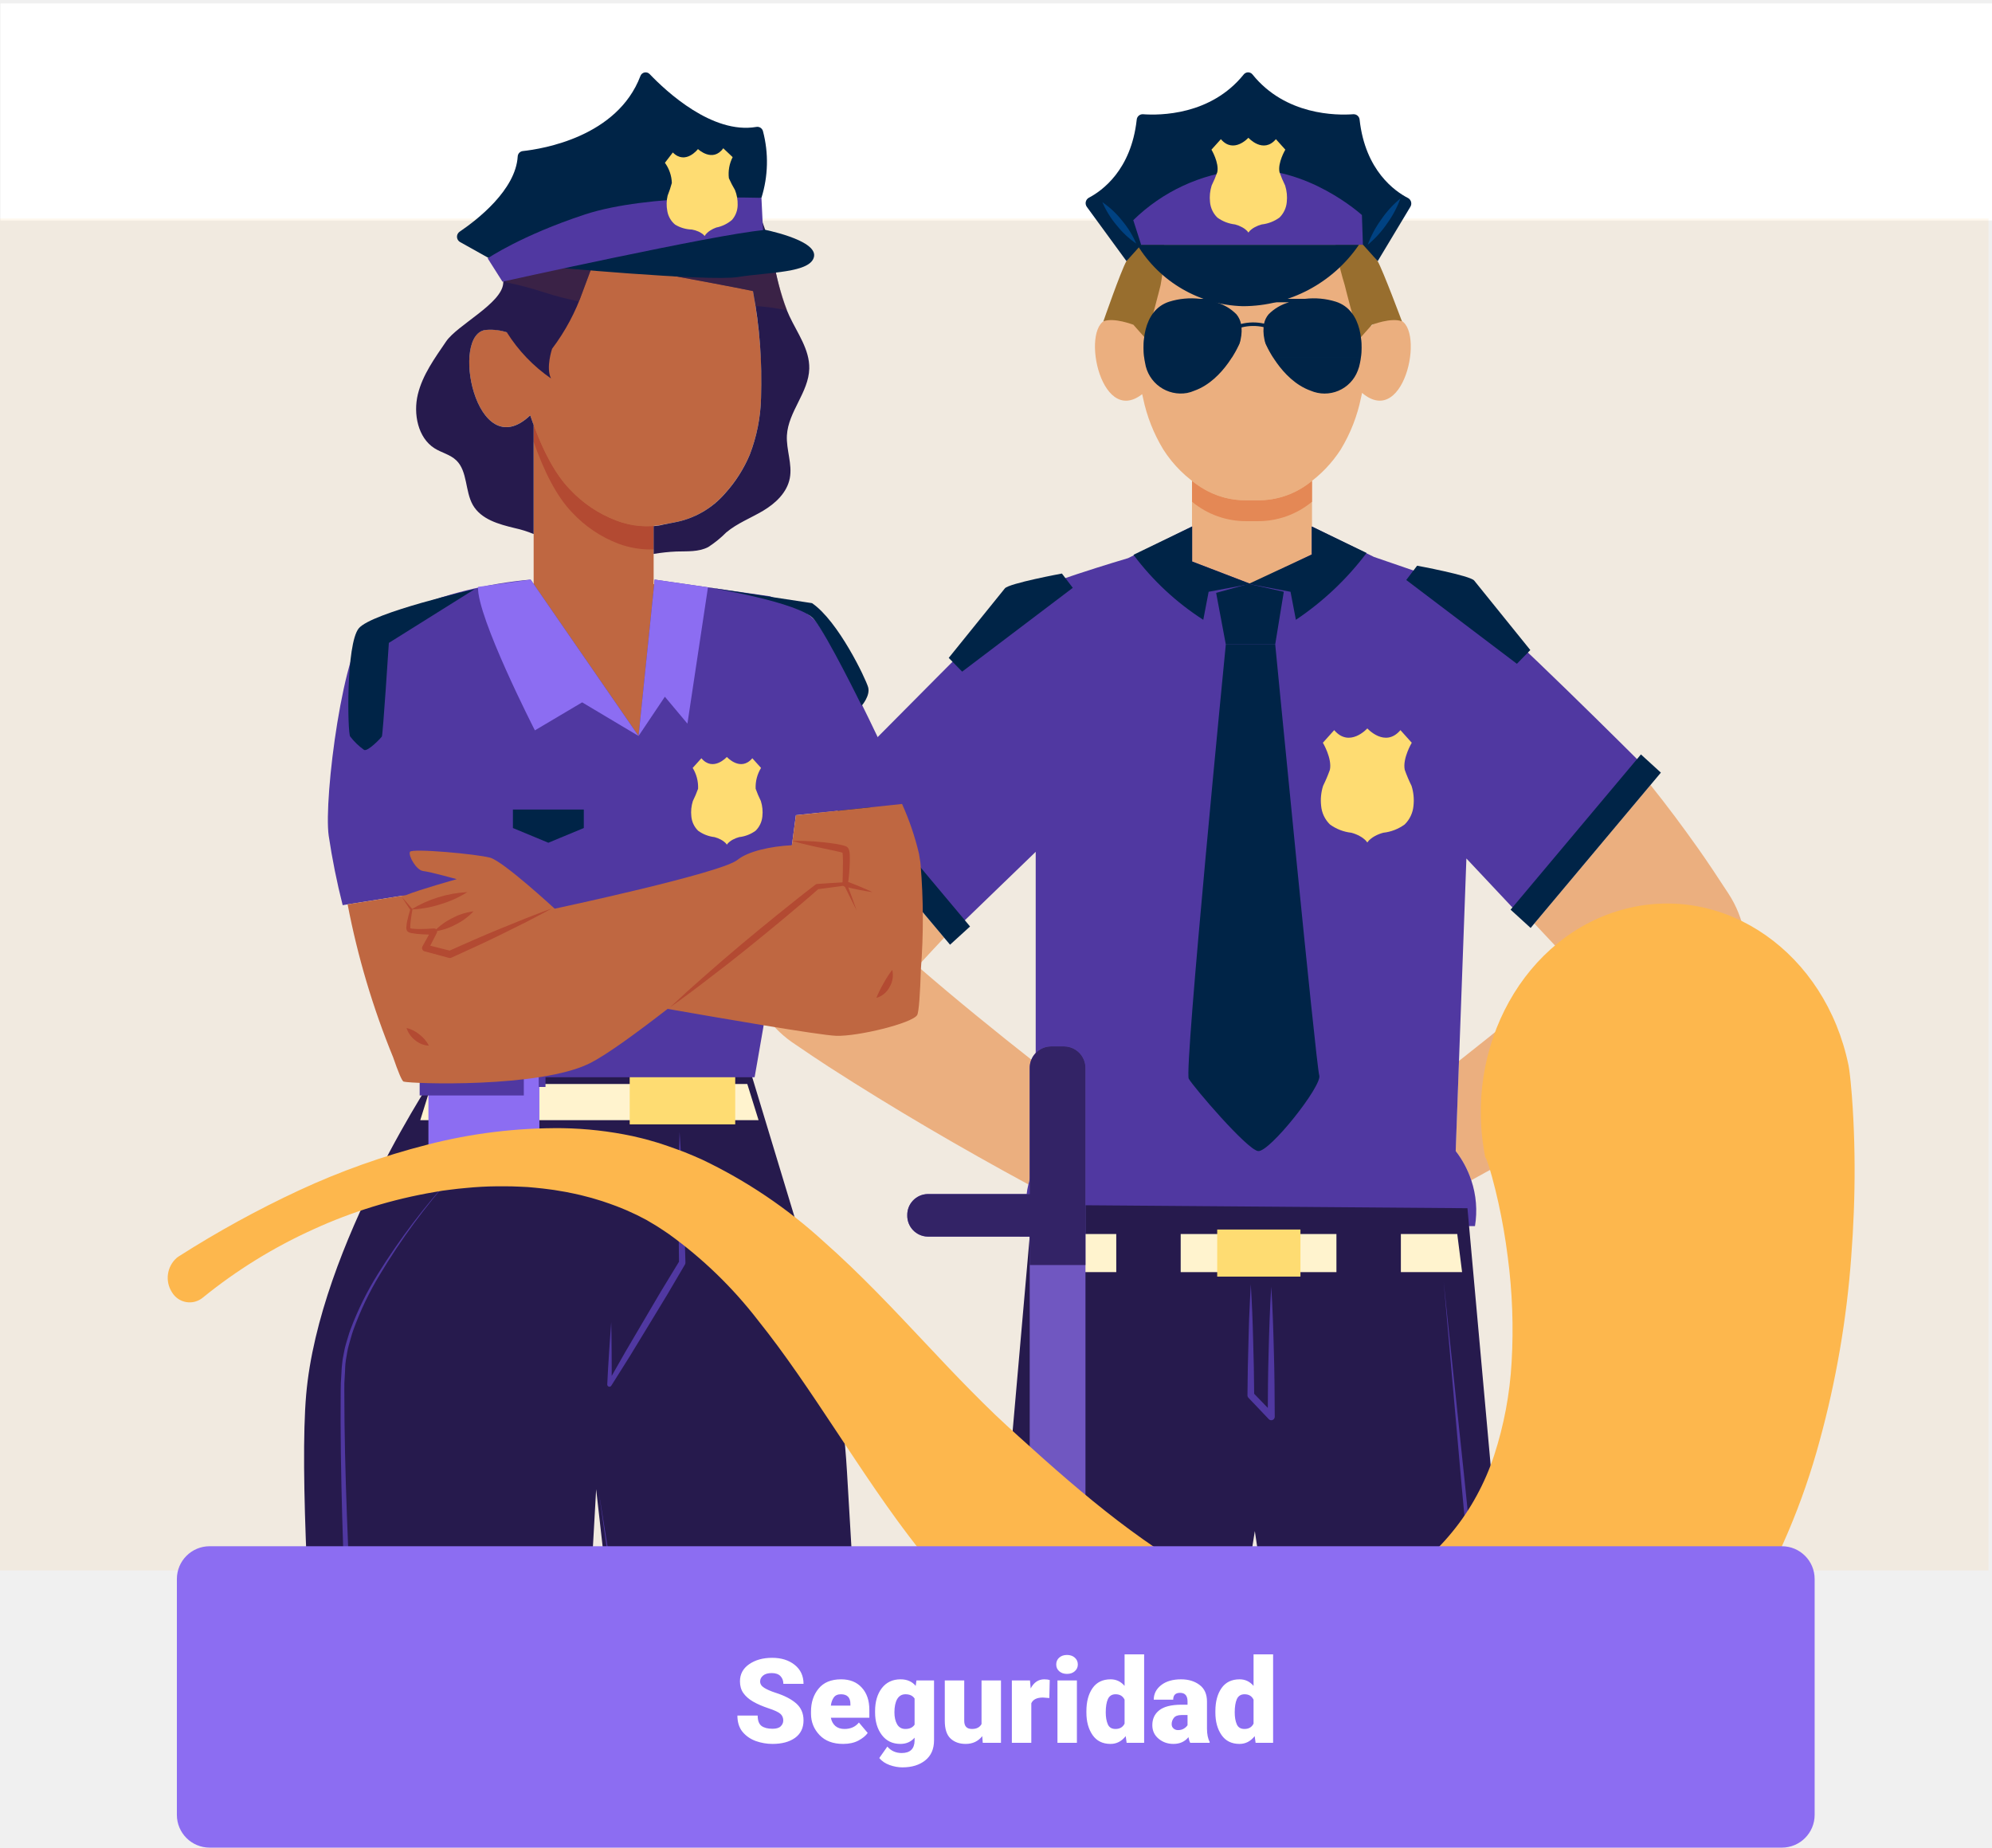
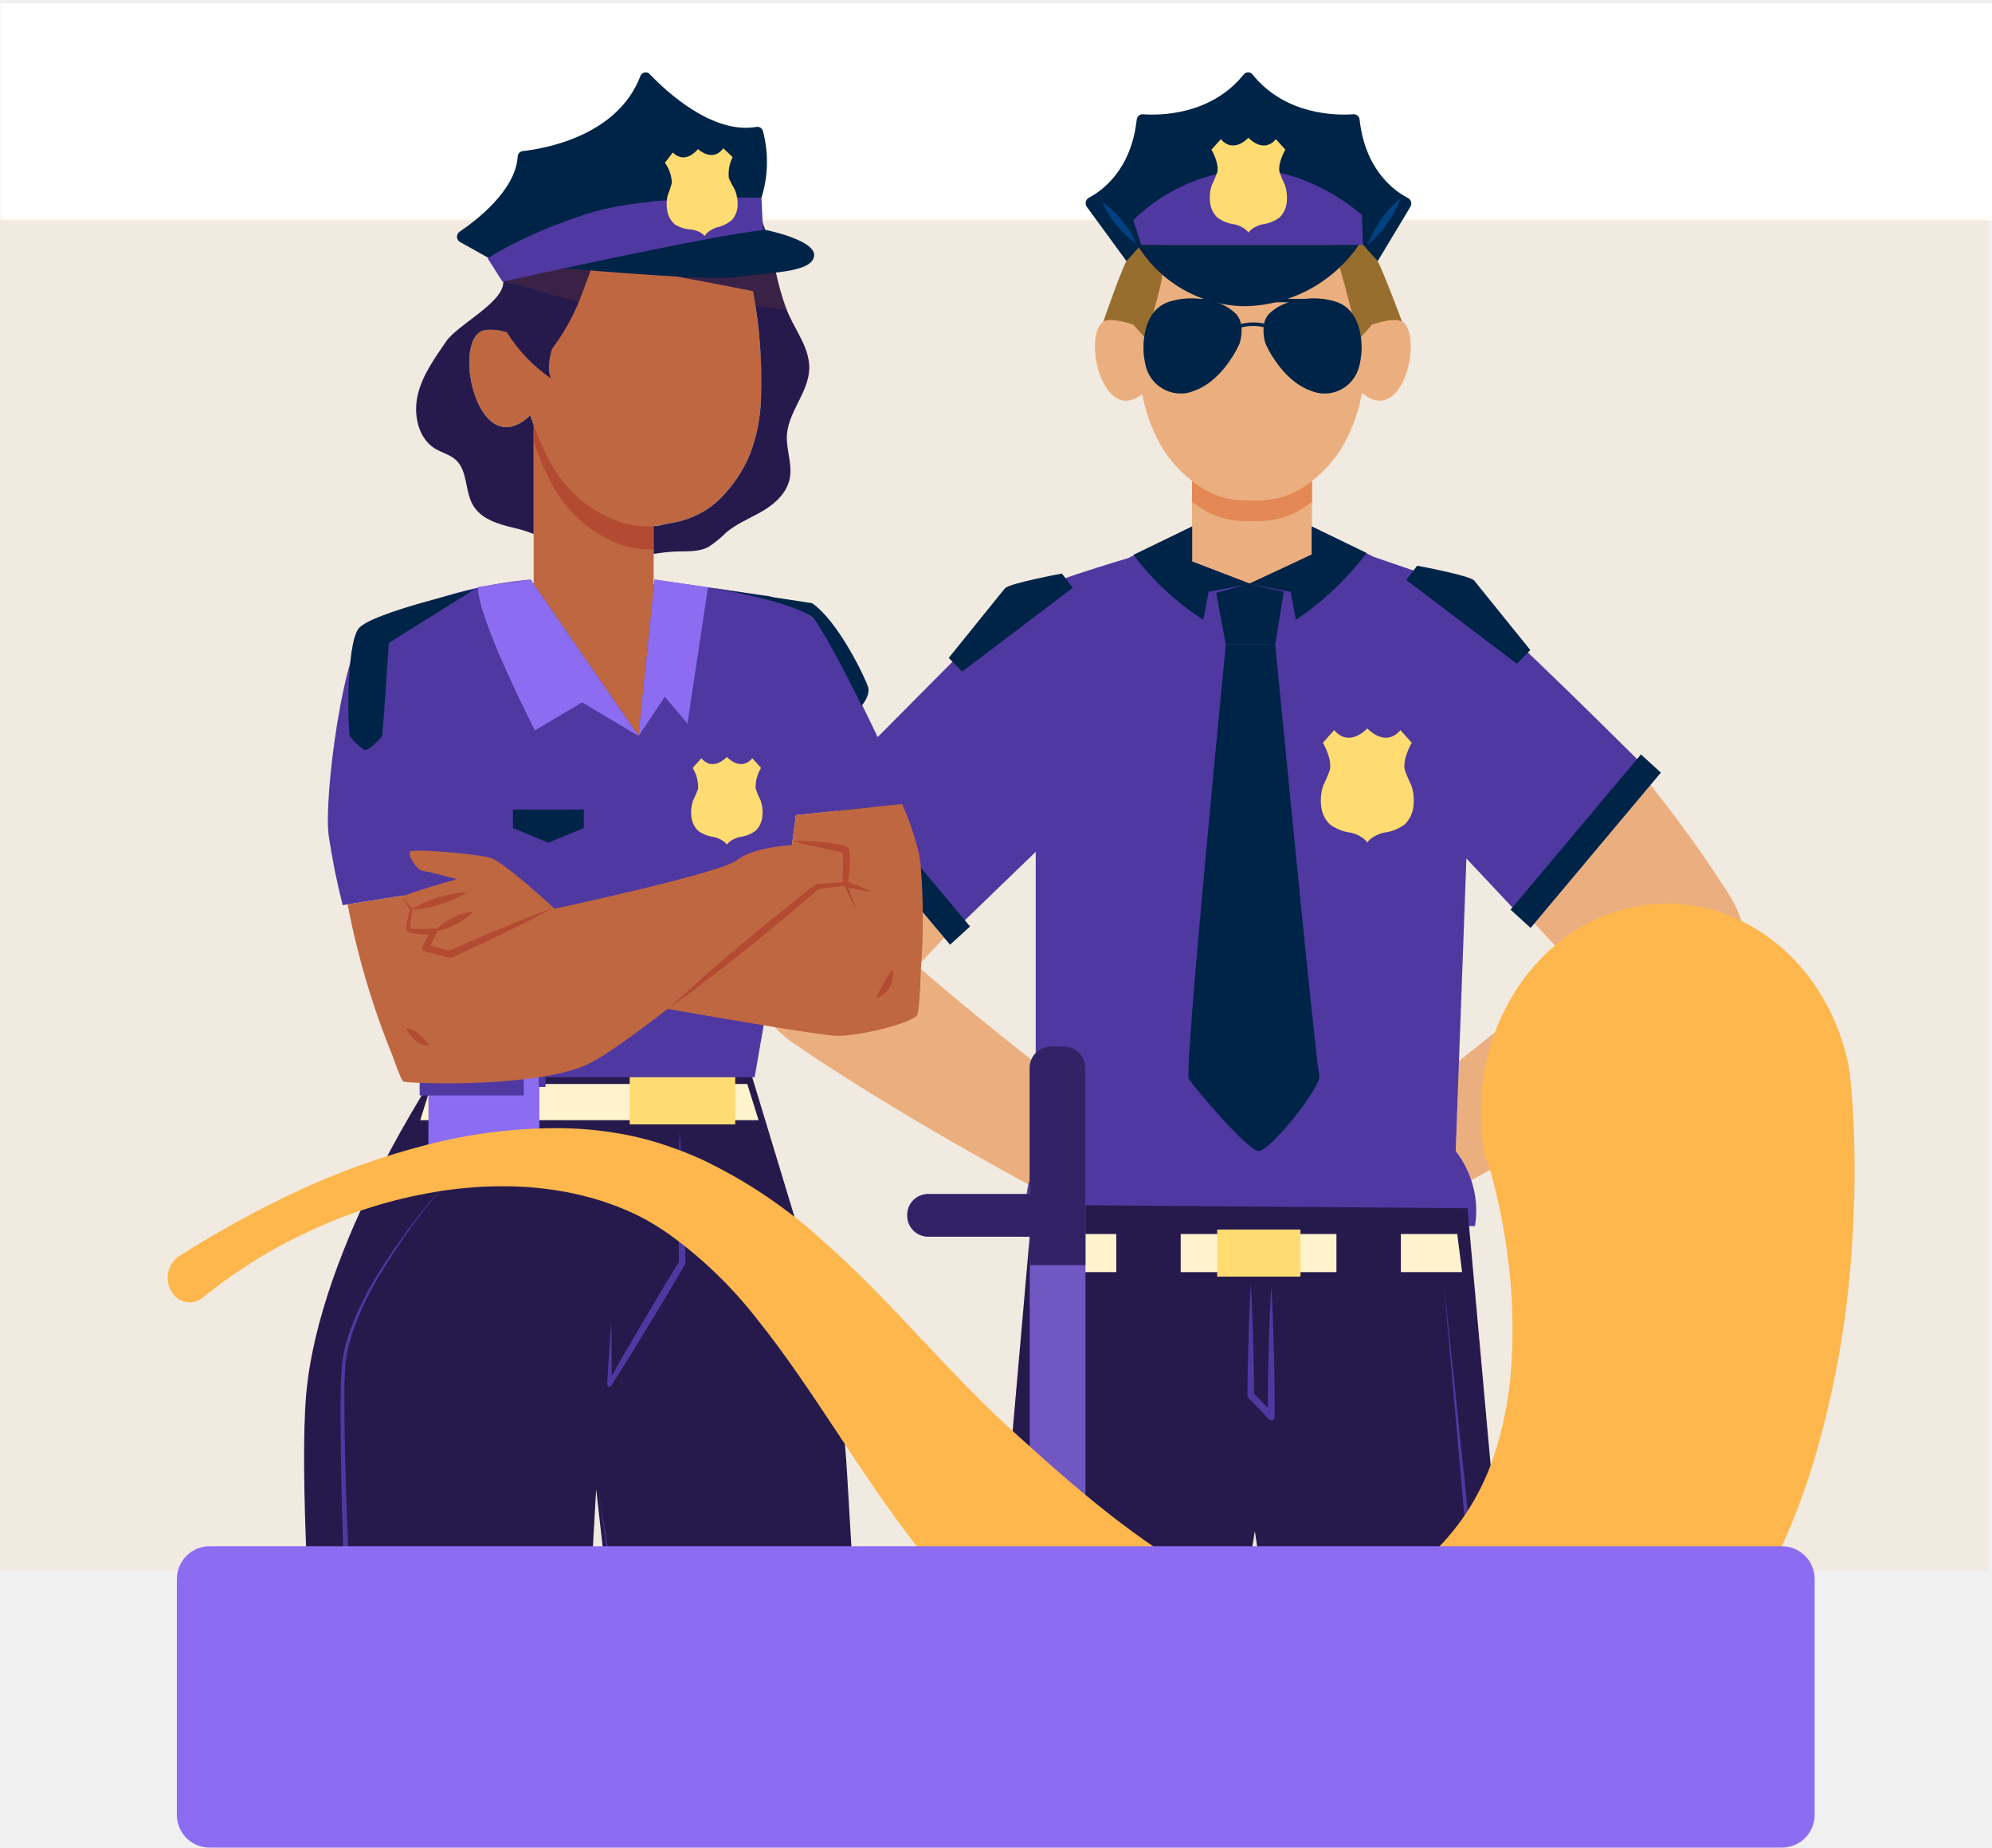
<svg xmlns="http://www.w3.org/2000/svg" width="304.073" height="282" viewBox="0 0 304.073 282">
  <defs>
    <clipPath id="clip-path">
      <rect id="Rectángulo_44117" data-name="Rectángulo 44117" width="288" height="239" transform="translate(0 0)" fill="none" />
    </clipPath>
    <clipPath id="clip-path-2">
      <rect id="Rectángulo_44118" data-name="Rectángulo 44118" width="272.18" height="241.979" fill="none" />
    </clipPath>
  </defs>
-   <g id="Grupo_132239" data-name="Grupo 132239" transform="translate(-804.207 -516)">
+   <g id="Grupo_132219" data-name="Grupo 132219" transform="translate(-804.207 -516)">
    <g id="Grupo_132125" data-name="Grupo 132125" transform="translate(804.207 516)">
      <g id="Grupo_132127" data-name="Grupo 132127" transform="translate(0 0.519)">
        <rect id="Rectángulo_44116" data-name="Rectángulo 44116" width="304" height="33.139" transform="translate(0.073 0)" fill="#fff" />
        <g id="Image_Place_Holder" data-name="Image Place Holder" transform="translate(0 32.838)" opacity="0.1">
          <rect id="Image_Place_Holder-2" data-name="Image Place Holder-2" width="303.554" height="206.345" fill="#fdb74d" />
        </g>
      </g>
      <g id="Grupo_132133" data-name="Grupo 132133" transform="translate(9.271 0)">
        <g id="Grupo_132128" data-name="Grupo 132128" clip-path="url(#clip-path)">
          <g id="Grupo_130781" data-name="Grupo 130781" transform="translate(9.024 -0.999)">
            <g id="Grupo_130780" data-name="Grupo 130780" transform="translate(28.124 12.041)">
              <g id="Grupo_130750" data-name="Grupo 130750" transform="translate(67.423)">
                <g id="Grupo_130729" data-name="Grupo 130729" transform="translate(0 48.316)">
                  <g id="Grupo_130720" data-name="Grupo 130720" transform="translate(0 62.843)">
                    <path id="Trazado_137978" data-name="Trazado 137978" d="M879.847,398.435V413.92a12.468,12.468,0,0,0-1.114,3.038c-10.385-5.631-20.481-11.518-30.47-17.954-1.414-.916-3.436-2.268-5.642-3.777a16.617,16.617,0,0,1-4.5-22.4c.054-.085.108-.17.163-.254,1.723-2.648,3.383-5.128,4.626-6.885,1.746-2.47,3.544-4.918,5.406-7.308l17.559,20.915c-1.349,1.431-2.688,2.883-4.047,4.358C867.62,388.666,873.691,393.6,879.847,398.435Z" transform="translate(-835.594 -358.378)" fill="#ebaf7f" />
                  </g>
                  <g id="Grupo_130721" data-name="Grupo 130721" transform="translate(108.363 60.453)">
                    <path id="Trazado_137979" data-name="Trazado 137979" d="M987.875,395.187c-2.205,1.508-4.229,2.86-5.642,3.777-9.6,6.2-19.322,11.876-29.292,17.317a14.953,14.953,0,0,0-2.376-4.458l.5-13.753c6.017-4.737,11.938-9.552,17.6-14.458-2.045-2.213-4.069-4.38-6.091-6.525l17.73-21.138c2.527,3.147,4.946,6.4,7.28,9.7,1.242,1.754,2.9,4.229,4.626,6.885a16.629,16.629,0,0,1-4.094,22.486Z" transform="translate(-950.566 -355.948)" fill="#ebaf7f" />
                  </g>
                  <g id="Grupo_130728" data-name="Grupo 130728" transform="translate(11.289)">
                    <g id="Grupo_130722" data-name="Grupo 130722" transform="translate(56.825)">
                      <rect id="Rectángulo_41146-2" data-name="Rectángulo 41146-2" width="18.317" height="36.666" fill="#ebaf7f" />
                      <path id="Trazado_137980" data-name="Trazado 137980" d="M926.182,308.754v3.187a12.862,12.862,0,0,1-8.341,2.963h-1.633a12.858,12.858,0,0,1-8.341-2.963v-3.178a12.815,12.815,0,0,0,8.341,2.951h1.633A12.8,12.8,0,0,0,926.182,308.754Z" transform="translate(-907.863 -294.719)" fill="#e48855" />
                    </g>
                    <g id="Grupo_130727" data-name="Grupo 130727" transform="translate(0 20.994)">
                      <path id="Trazado_137981" data-name="Trazado 137981" d="M974.232,353.168l-.739.893-17.783,21.283-.493.581-1.831-1.944-7.023-7.475-1.131,30.9-.5,13.753a14.951,14.951,0,0,1,2.376,4.458,14.548,14.548,0,0,1,.565,7H879.805a10.956,10.956,0,0,1-.3-6.367,12.468,12.468,0,0,1,1.114-3.038V365.49l-10.814,10.446-2.463,2.379-.2-.245-17.27-21.407-.888-1.105s.754-.76,2.013-2.045c6.253-6.3,25.042-25.271,26.68-26.691,1.97-1.71,17.044-6.156,17.044-6.156l9.775-4.838v5.351l8.918,3.419,9.347-4.491v-4.279l9.507,4.659,11.477,3.943c4.111,2.57,22.715,20.982,28.661,26.9C973.558,352.485,974.232,353.168,974.232,353.168Z" transform="translate(-847.653 -315.829)" fill="#5038a1" />
                      <g id="Grupo_130726" data-name="Grupo 130726" transform="translate(0 0.001)">
                        <g id="Grupo_130723" data-name="Grupo 130723" transform="translate(56.272 8.768)">
                          <path id="Trazado_137982" data-name="Trazado 137982" d="M916.732,324.745l-4.96,1.369,1.475,7.868h7.54l1.312-8.04Z" transform="translate(-907.534 -324.745)" fill="#002447" />
                          <path id="Trazado_137983" data-name="Trazado 137983" d="M912.99,334.138s-6.394,65.013-5.655,66.291,8.853,10.778,10.574,11.034,9.837-10.008,9.345-11.548-6.722-65.78-6.722-65.78Z" transform="translate(-907.276 -324.899)" fill="#002447" />
                        </g>
                        <g id="Grupo_130725" data-name="Grupo 130725">
                          <path id="Trazado_137984" data-name="Trazado 137984" d="M916.251,324.6l-6.394,1.2-.819,4.277a40.918,40.918,0,0,1-10.656-9.922l8.954-4.321v5.347Z" transform="translate(-850.492 -315.83)" fill="#002447" />
                          <path id="Trazado_137985" data-name="Trazado 137985" d="M917.035,324.6l6.394,1.2.819,4.277a44.476,44.476,0,0,0,10.79-10.2l-8.372-4.042v4.277Z" transform="translate(-851.565 -315.83)" fill="#002447" />
                          <path id="Trazado_137986" data-name="Trazado 137986" d="M942.575,355.941a22.6,22.6,0,0,1-1.037-2.45c-.365-1.734,1.07-4.131,1.07-4.131l-1.729-1.928c-2.345,2.754-5.055-.262-5.055-.262s-2.71,3.018-5.055.262l-1.73,1.924s1.434,2.4,1.07,4.131a22.967,22.967,0,0,1-1.037,2.45,7.374,7.374,0,0,0-.3,3.041,4.535,4.535,0,0,0,1.346,2.852,6.808,6.808,0,0,0,3.263,1.262,5.674,5.674,0,0,1,1.267.5,3.685,3.685,0,0,1,.66.441,2.117,2.117,0,0,1,.5.53h.028a2.074,2.074,0,0,1,.5-.53,3.613,3.613,0,0,1,.66-.441,5.592,5.592,0,0,1,1.267-.5,6.812,6.812,0,0,0,3.262-1.262,4.54,4.54,0,0,0,1.346-2.852A7.424,7.424,0,0,0,942.575,355.941Z" transform="translate(-852.237 -316.346)" fill="#fedc72" />
                          <path id="Trazado_137987" data-name="Trazado 137987" d="M887.4,325.317l-1.66-2.182s-8.1,1.5-8.71,2.267-8.567,10.607-8.567,10.607l2.049,2.1Z" transform="translate(-848.773 -315.95)" fill="#002447" />
                          <path id="Trazado_137988" data-name="Trazado 137988" d="M942.561,324.1l1.66-2.181s8.1,1.5,8.71,2.267,8.567,10.607,8.567,10.607l-2.049,2.1Z" transform="translate(-853.032 -315.93)" fill="#002447" />
                          <path id="Trazado_137989" data-name="Trazado 137989" d="M870.515,377.511l-3.051,2.781-.9-1.072-17.558-20.915-1.435-1.709,3.062-2.793.283.335.707.838,17.794,21.216.31.369Z" transform="translate(-847.572 -316.455)" fill="#002447" />
                          <path id="Trazado_137990" data-name="Trazado 137990" d="M982.4,353.984l-1.584,1.888-17.73,21.138-.566.682-3.062-2.793.283-.335.493-.581,17.933-21.362.589-.7.6-.715Z" transform="translate(-854.003 -316.412)" fill="#002447" />
                        </g>
                      </g>
                    </g>
                  </g>
                </g>
                <g id="Grupo_130739" data-name="Grupo 130739" transform="translate(51.874)">
                  <g id="Grupo_130732" data-name="Grupo 130732" transform="translate(1.427 16.736)">
                    <g id="Grupo_130730" data-name="Grupo 130730">
                      <path id="Trazado_137994" data-name="Trazado 137994" d="M938.131,283.318a5.08,5.08,0,0,0-3.921,1.082c.348-6.356-.065-12.076-.608-14-.986-3.522-8.9-8.048-17.484-8.022-8.577-.027-16.494,4.5-17.492,8.022-.534,1.9-.943,7.5-.615,13.77a5.466,5.466,0,0,0-3.643-.85c-4.623.21-1.592,16.588,4.984,11.436.044.2.087.393.133.59a24.8,24.8,0,0,0,3.087,7.853,18.656,18.656,0,0,0,5.938,5.857,12.15,12.15,0,0,0,6.794,1.9h1.633a12.559,12.559,0,0,0,7.669-2.467,19.305,19.305,0,0,0,5.06-5.29,24.739,24.739,0,0,0,3.1-7.951c.052-.225.1-.453.152-.683C939.653,300.278,942.807,283.53,938.131,283.318Z" transform="translate(-892.145 -262.376)" fill="#ebaf7f" />
                    </g>
                    <g id="Grupo_130731" data-name="Grupo 130731" transform="translate(1.285 7.249)">
                      <path id="Trazado_137995" data-name="Trazado 137995" d="M902.24,278.259s-1.476,6.031-2.336,8.085l-1.813-2.043s-2.983-1.166-4.582-.524c0,0,2.654-7.649,3.516-9.189s4.232-4.925,5.338-3.9S902.24,278.259,902.24,278.259Z" transform="translate(-893.509 -269.758)" fill="#986e2e" />
                      <path id="Trazado_137996" data-name="Trazado 137996" d="M932.509,278.247s1.475,6.031,2.336,8.085l1.813-2.043s2.983-1.166,4.581-.524c0,0-2.849-7.649-3.71-9.189s-5.1-5.695-6.2-4.668S932.509,278.247,932.509,278.247Z" transform="translate(-895.665 -269.746)" fill="#986e2e" />
                    </g>
                  </g>
                  <g id="Grupo_130738" data-name="Grupo 130738">
                    <g id="Grupo_130736" data-name="Grupo 130736">
                      <g id="Grupo_130734" data-name="Grupo 130734">
                        <g id="Grupo_130733" data-name="Grupo 130733">
                          <path id="Trazado_137997" data-name="Trazado 137997" d="M931.5,251.753c-2.58.189-10.362.177-15.391-6.068a.859.859,0,0,0-1.245-.105.746.746,0,0,0-.1.105c-5.029,6.246-12.813,6.257-15.39,6.068a.909.909,0,0,0-.943.846c-.848,7.672-5.293,10.848-7.308,11.9a.951.951,0,0,0-.3,1.4l6.046,8.272,2.247-2.5,16.327-.762,17.531.762,2.247,2.5,4.985-8.293a.956.956,0,0,0-.276-1.285.866.866,0,0,0-.077-.045c-1.971-1.011-6.53-4.161-7.395-11.95A.911.911,0,0,0,931.5,251.753Z" transform="translate(-890.632 -245.36)" fill="#002447" />
                          <path id="Trazado_137998" data-name="Trazado 137998" d="M898.986,272.113H932.84a21.483,21.483,0,0,1-17.711,9.379A19.483,19.483,0,0,1,898.986,272.113Z" transform="translate(-891.112 -245.8)" fill="#002447" />
                          <path id="Trazado_137999" data-name="Trazado 137999" d="M899.55,271.921l-1.2-3.751a27.285,27.285,0,0,1,16.477-7.66c10.037-.787,18.425,6.878,18.425,6.878l.15,4.533Z" transform="translate(-891.075 -245.608)" fill="#5038a1" />
                        </g>
                        <path id="Trazado_138000" data-name="Trazado 138000" d="M922.244,262.8a18.788,18.788,0,0,1-.86-2.037c-.3-1.441.89-3.436.89-3.436l-1.438-1.6c-1.949,2.292-4.2-.217-4.2-.217s-2.251,2.508-4.2.217l-1.438,1.6s1.191,1.995.89,3.436a19.364,19.364,0,0,1-.861,2.037,6.112,6.112,0,0,0-.248,2.527,3.77,3.77,0,0,0,1.12,2.367,5.686,5.686,0,0,0,2.711,1.049,4.641,4.641,0,0,1,1.053.418,3.009,3.009,0,0,1,.547.365,1.8,1.8,0,0,1,.417.441h.023a1.735,1.735,0,0,1,.415-.441,3.025,3.025,0,0,1,.547-.365,4.653,4.653,0,0,1,1.053-.418,5.7,5.7,0,0,0,2.712-1.049,3.772,3.772,0,0,0,1.118-2.367A6.158,6.158,0,0,0,922.244,262.8Z" transform="translate(-891.788 -245.527)" fill="#fedc72" />
                      </g>
                      <g id="Grupo_130735" data-name="Grupo 130735" transform="translate(2.553 19.25)">
                        <path id="Trazado_138001" data-name="Trazado 138001" d="M893.341,265.5a13.8,13.8,0,0,1,2.994,2.8,14.048,14.048,0,0,1,2.18,3.528,13.581,13.581,0,0,1-2.994-2.8A14.146,14.146,0,0,1,893.341,265.5Z" transform="translate(-893.341 -264.941)" fill="#004282" />
                        <path id="Trazado_138002" data-name="Trazado 138002" d="M936.316,272.009a15.876,15.876,0,0,1,2.068-3.869,15.235,15.235,0,0,1,2.928-3.207,15.771,15.771,0,0,1-2.067,3.869A15.49,15.49,0,0,1,936.316,272.009Z" transform="translate(-895.811 -264.932)" fill="#004282" />
                      </g>
                    </g>
                    <g id="Grupo_130737" data-name="Grupo 130737" transform="translate(8.84 34.492)">
                      <path id="Trazado_138003" data-name="Trazado 138003" d="M929.35,280.936a11.394,11.394,0,0,0-4.666-.433H908.617a11.381,11.381,0,0,0-4.667.433c-4.18,1.333-4.241,6.895-3.7,9.359a5.51,5.51,0,0,0,6.4,4.582,5.323,5.323,0,0,0,1.128-.353c4.564-1.632,6.895-7.228,6.895-7.228a6.423,6.423,0,0,0,.3-2.425,7.176,7.176,0,0,1,3.364-.051,6.386,6.386,0,0,0,.289,2.477s2.33,5.6,6.895,7.228a5.41,5.41,0,0,0,7.193-3.052,5.966,5.966,0,0,0,.339-1.177C933.595,287.831,933.532,282.269,929.35,280.936ZM919.1,282.868a3.3,3.3,0,0,0-.693,1.421,7.55,7.55,0,0,0-3.514.052,3.321,3.321,0,0,0-.7-1.475,7.073,7.073,0,0,0-3.11-1.831h11.133a7.069,7.069,0,0,0-3.114,1.833Z" transform="translate(-900.011 -280.429)" fill="#002447" />
                      <path id="Trazado_138004" data-name="Trazado 138004" d="M900.505,286.894c-.151,0-.292-.012-.436-.023a12.529,12.529,0,0,0,.045,2.722h13.374a16.564,16.564,0,0,0,1.188-2.188s.068-.2.141-.51Z" transform="translate(-900.011 -280.535)" fill="#002447" opacity="0.5" style="isolation: isolate" />
                      <path id="Trazado_138005" data-name="Trazado 138005" d="M919.611,286.894c.074.313.141.51.141.51a16.251,16.251,0,0,0,1.188,2.188h13.373a12.547,12.547,0,0,0,.047-2.7Z" transform="translate(-901.137 -280.535)" fill="#002447" opacity="0.5" style="isolation: isolate" />
                    </g>
                  </g>
                </g>
                <g id="Grupo_130749" data-name="Grupo 130749" transform="translate(1.222 148.667)">
                  <g id="Grupo_130740" data-name="Grupo 130740" transform="translate(0 270.373)">
                    <path id="Trazado_138006" data-name="Trazado 138006" d="M879.158,695.189a14.035,14.035,0,0,0-.246-5.855c-.308-1.39-2.157-3.816-3.447-5.352.439-1.064,2.154-5.36,4.349-12.573h-18.4l-.826,12.406c-2.3,2.743-7.2,8.1-19.376,11.375Z" transform="translate(-837.139 -671.409)" fill="#e48855" />
                    <path id="Trazado_138007" data-name="Trazado 138007" d="M877.385,683.483s1.393,4.623,1.885,6.073.738,9.323.738,9.323H868.286v-1.967l-1.64,1.711H836.891s.738-2.566,2.212-2.823,14.674-6.073,14.674-6.073,2.049-6.844,2.95-7.015,8.607,4.362,9.345,4.961,4.43,3.165,6.148,2.395,2.706-6.5,2.951-6.5S877.385,683.483,877.385,683.483Z" transform="translate(-836.891 -671.595)" fill="#0d5ca9" />
                  </g>
                  <g id="Grupo_130741" data-name="Grupo 130741" transform="translate(107.219 270.372)">
                    <path id="Trazado_138008" data-name="Trazado 138008" d="M952.462,689.336a13.982,13.982,0,0,0-.244,5.853h37.947c-12.174-3.272-17.073-8.632-19.376-11.375l-.826-12.406h-18.4c2.194,7.213,3.91,11.507,4.349,12.573C954.62,685.521,952.771,687.947,952.462,689.336Z" transform="translate(-950.701 -671.408)" fill="#e48855" />
                    <path id="Trazado_138009" data-name="Trazado 138009" d="M953.272,683.483s-1.394,4.623-1.885,6.073-.738,9.323-.738,9.323H962.37v-1.967l1.64,1.711h29.756s-.738-2.566-2.213-2.823-14.672-6.073-14.672-6.073-2.049-6.844-2.951-7.015-8.607,4.362-9.345,4.961-4.43,3.165-6.148,2.395-2.705-6.5-2.95-6.5S953.272,683.483,953.272,683.483Z" transform="translate(-950.649 -671.594)" fill="#0d5ca9" />
                  </g>
                  <g id="Grupo_130748" data-name="Grupo 130748" transform="translate(19.922)">
                    <g id="Grupo_130746" data-name="Grupo 130746" transform="translate(0 24.189)">
                      <path id="Trazado_138010" data-name="Trazado 138010" d="M880.648,421.108l-22.62,257.648h23.608l32.952-207.863,30.985,206.84h24.587L947.045,421.618Z" transform="translate(-858.028 -421.108)" fill="#261a4d" />
                      <g id="Grupo_130744" data-name="Grupo 130744" transform="translate(23.44 3.764)">
                        <g id="Grupo_130743" data-name="Grupo 130743" transform="translate(0 0.685)">
                          <g id="Grupo_130742" data-name="Grupo 130742">
                            <rect id="Rectángulo_41147" data-name="Rectángulo 41147" width="23.772" height="5.817" transform="translate(21.804)" fill="#fff3ce" />
                            <path id="Trazado_138011" data-name="Trazado 138011" d="M941.69,431.448h9.345l-.738-5.817H941.69Z" transform="translate(-886.277 -425.631)" fill="#fff3ce" />
                            <path id="Trazado_138012" data-name="Trazado 138012" d="M894.866,425.631h-11.23l-.738,5.817h11.97Z" transform="translate(-882.898 -425.631)" fill="#fff3ce" />
                          </g>
                        </g>
                        <rect id="Rectángulo_41148" data-name="Rectángulo 41148" width="12.706" height="7.186" transform="translate(27.378)" fill="#fedc72" />
                      </g>
                      <g id="Grupo_130745" data-name="Grupo 130745" transform="translate(3.483 10.627)">
                        <path id="Trazado_138013" data-name="Trazado 138013" d="M948.621,433.049l3.2,30.371,3.093,30.383,6.012,60.783L966.7,615.4l2.8,30.413,2.683,30.426-3.2-30.371-3.093-30.383-6.01-60.783L954.1,493.888l-2.8-30.414Z" transform="translate(-866.718 -431.932)" fill="#5038a1" />
                        <path id="Trazado_138014" data-name="Trazado 138014" d="M888.132,431.913l-3.042,30.731-3.153,30.718-6.478,61.416-6.725,61.387-3.45,30.687-3.562,30.67,3.041-30.731,3.152-30.718,6.48-61.416,6.727-61.387,3.45-30.687Z" transform="translate(-861.723 -431.913)" fill="#5038a1" />
                        <path id="Trazado_138015" data-name="Trazado 138015" d="M917.352,433.427c.094,1.412.148,2.825.218,4.237s.094,2.824.14,4.236c.094,2.825.139,5.648.16,8.472l-.152-.382,3.133,3.246-.909.393c.015-3.306.031-6.609.133-9.915.081-3.306.189-6.609.4-9.915.211,3.306.318,6.609.4,9.915.1,3.306.118,6.609.133,9.915a.543.543,0,0,1-.529.556h0a.531.531,0,0,1-.377-.163l-3.11-3.269h0a.54.54,0,0,1-.148-.378c.021-2.825.069-5.648.161-8.472.048-1.412.06-2.824.138-4.236S917.254,434.839,917.352,433.427Z" transform="translate(-864.891 -431.938)" fill="#5038a1" />
                      </g>
                    </g>
                    <g id="Grupo_130747" data-name="Grupo 130747" transform="translate(3.507)">
                      <path id="Trazado_138016" data-name="Trazado 138016" d="M885.73,396.514h-2.074a3.29,3.29,0,0,0-3.219,3.359v19.179H864.864a3.178,3.178,0,0,0-3.115,3.241v0a3.185,3.185,0,0,0,3.115,3.251h15.574v58.62a3.291,3.291,0,0,0,3.219,3.359h2.074a3.291,3.291,0,0,0,3.219-3.359h0V399.875a3.291,3.291,0,0,0-3.217-3.361Z" transform="translate(-861.749 -396.514)" fill="#7057c1" />
                      <path id="Trazado_138017" data-name="Trazado 138017" d="M880.435,425.554v4.334h8.514V399.875a3.291,3.291,0,0,0-3.219-3.359h-2.074a3.291,3.291,0,0,0-3.219,3.359v19.179H864.864a3.178,3.178,0,0,0-3.115,3.241v0a3.185,3.185,0,0,0,3.115,3.251Z" transform="translate(-861.749 -396.514)" fill="#332366" />
                    </g>
                  </g>
                </g>
              </g>
              <g id="Grupo_130779" data-name="Grupo 130779" transform="translate(0 0.001)">
                <g id="Grupo_130759" data-name="Grupo 130759" transform="translate(0 148.933)">
                  <path id="Trazado_138018" data-name="Trazado 138018" d="M777.332,683.965l.082,4.79a15.8,15.8,0,0,0-3.033,12.318h6.475v-3.507l3.2,3.337h31.56s.819-2.48-.164-3.507-12.542-4.534-12.542-4.534l-6.886-8.9Z" transform="translate(-764.64 -401.509)" fill="#0d5ca9" />
                  <path id="Trazado_138019" data-name="Trazado 138019" d="M844.647,683.965l.083,4.79a15.8,15.8,0,0,0-3.034,12.318h6.476v-3.507l3.2,3.337h31.556s.82-2.48-.163-3.507-12.542-4.534-12.542-4.534l-6.886-8.9Z" transform="translate(-768.509 -401.509)" fill="#0d5ca9" />
                  <g id="Grupo_130758" data-name="Grupo 130758">
                    <g id="Grupo_130752" data-name="Grupo 130752" transform="translate(0 2.653)">
                      <path id="Trazado_138020" data-name="Trazado 138020" d="M784.7,399.824s-18.362,27.031-20.328,49.955,5.9,102.991,6.88,113.6c0,0-5.573,39.007-3.606,53.719s8.2,62.616,8.2,62.616H796.5L808.642,464.15l11.148,98.543s2.3,42.77,4.263,54.4,15.74,62.616,15.74,62.616h20L846.927,461.446a130.6,130.6,0,0,0-5.372-30.168l-9.633-31.8Z" transform="translate(-764.06 -399.482)" fill="#261a4d" />
                      <g id="Grupo_130751" data-name="Grupo 130751" transform="translate(5.578 10.126)">
                        <path id="Trazado_138021" data-name="Trazado 138021" d="M824.2,409.777q.342,4.992.546,9.982c.161,3.325.268,6.651.347,9.977a.529.529,0,0,1-.072.278v.006l-2.742,4.665-2.808,4.623-2.812,4.623-2.878,4.578-.009.013a.325.325,0,0,1-.461.1.352.352,0,0,1-.151-.309c.08-1.583.156-3.164.27-4.745s.2-3.161.334-4.742c.044,1.585.05,3.17.066,4.754s.01,3.168,0,4.752l-.62-.2,2.676-4.709,2.742-4.667,2.746-4.664,2.813-4.623-.075.282c-.055-3.33-.08-6.662-.054-9.992Q824.046,414.771,824.2,409.777Z" transform="translate(-772.46 -409.777)" fill="#5038a1" />
                        <path id="Trazado_138022" data-name="Trazado 138022" d="M787.053,416.593a100.454,100.454,0,0,0-11.1,15.1,47.279,47.279,0,0,0-4.053,8.487c-.261.74-.445,1.5-.672,2.255s-.3,1.538-.45,2.3c-.132.771-.1,1.574-.166,2.354s-.085,1.574-.07,2.369c0,12.7.65,25.409,1.225,38.107s1.225,25.4,1.9,38.1l2.109,38.087a.588.588,0,0,1,0,.082q-1.287,14.321-2.479,28.65c-.39,4.777-.763,9.556-1.083,14.331-.061,1.194-.156,2.385-.123,3.547.073,1.164.2,2.361.322,3.55l.786,7.143,6.754,57.108-3.839-28.492q-1.9-14.25-3.65-28.523l-.848-7.144c-.127-1.2-.271-2.378-.357-3.607-.047-1.234.04-2.439.094-3.639.266-4.8.65-9.576,1.019-14.36q1.131-14.342,2.4-28.667v.082q-1.159-19.042-2.106-38.094-.97-19.051-1.791-38.112c-.46-12.711-1-25.42-.89-38.162-.008-.795.037-1.6.094-2.4a23.924,23.924,0,0,1,.2-2.395c.171-.787.265-1.592.5-2.361s.443-1.539.719-2.286a47.609,47.609,0,0,1,4.2-8.478A100.468,100.468,0,0,1,787.053,416.593Z" transform="translate(-769.978 -409.889)" fill="#5038a1" />
                        <path id="Trazado_138023" data-name="Trazado 138023" d="M811.8,465.721l3.913,24.294,3.825,24.31c2.57,16.2,5,32.432,7.493,48.647l.006.054,1.728,29.6c.306,4.932.628,9.864.993,14.791q.269,3.7.6,7.381c.112,1.229.223,2.459.377,3.673.065.613.14,1.221.246,1.8a16.225,16.225,0,0,0,.371,1.787l6.88,28.784L845,679.67,837.7,651l-7.191-28.7a24.122,24.122,0,0,1-.664-3.693c-.156-1.234-.273-2.467-.391-3.7-.233-2.465-.436-4.93-.626-7.4-.384-4.932-.724-9.865-1.049-14.8-.648-9.869-1.253-19.738-1.759-29.615l.006.053c-2.405-16.229-4.891-32.448-7.227-48.692l-3.535-24.359Z" transform="translate(-772.382 -410.697)" fill="#5038a1" />
                        <path id="Trazado_138024" data-name="Trazado 138024" d="M844.758,567.631a2.731,2.731,0,0,1,.419-1.7,2.522,2.522,0,0,1,1.32-1.095,2.7,2.7,0,0,1-.417,1.7A2.551,2.551,0,0,1,844.758,567.631Z" transform="translate(-774.276 -412.328)" fill="#5038a1" />
                        <path id="Trazado_138025" data-name="Trazado 138025" d="M791.857,566.823a7.187,7.187,0,0,1,1.589-2.459,6.818,6.818,0,0,1,2.348-1.672,7.082,7.082,0,0,1-1.589,2.459A6.837,6.837,0,0,1,791.857,566.823Z" transform="translate(-771.236 -412.292)" fill="#5038a1" />
                      </g>
                    </g>
                    <g id="Grupo_130757" data-name="Grupo 130757" transform="translate(17.641)">
                      <g id="Grupo_130753" data-name="Grupo 130753" transform="translate(0.092 4.193)">
                        <path id="Trazado_138026" data-name="Trazado 138026" d="M834.517,407.87H782.875l1.721-5.518h48.2Z" transform="translate(-782.875 -401.069)" fill="#fff3ce" />
                        <rect id="Rectángulo_41149" data-name="Rectángulo 41149" width="16.108" height="7.442" transform="translate(31.969)" fill="#fedc72" />
                      </g>
                      <g id="Grupo_130756" data-name="Grupo 130756">
                        <g id="Grupo_130754" data-name="Grupo 130754">
                          <rect id="Rectángulo_41150" data-name="Rectángulo 41150" width="16.937" height="16.274" transform="translate(1.338 2.803)" fill="#8c6df2" />
                          <path id="Trazado_138027" data-name="Trazado 138027" d="M800.95,402.713h1.037v-5.928H782.777v7.22h15.9v-3.664h2.272Z" transform="translate(-782.777 -396.785)" fill="#5038a1" />
                        </g>
                        <g id="Grupo_130755" data-name="Grupo 130755" transform="translate(15.388 0.771)">
                          <path id="Trazado_138029" data-name="Trazado 138029" d="M799.7,399.941a7.113,7.113,0,0,1-.586-1.778.406.406,0,0,1,.291-.487l.037-.007.124-.018a9.725,9.725,0,0,1,2.409-.016l.108.012a.427.427,0,0,1,.365.473l-.006.038a7.131,7.131,0,0,1-.6,1.921,7.145,7.145,0,0,1-.334-1.989l.471.522a9.68,9.68,0,0,1-2.409-.014l.452-.51A7.174,7.174,0,0,1,799.7,399.941Z" transform="translate(-799.103 -397.569)" fill="#a3caf0" />
                        </g>
                      </g>
                    </g>
                  </g>
                </g>
                <g id="Grupo_130770" data-name="Grupo 130770" transform="translate(3.628 51.14)">
                  <g id="Grupo_130765" data-name="Grupo 130765">
                    <g id="Grupo_130760" data-name="Grupo 130760" transform="translate(10.182)">
                      <path id="Trazado_138030" data-name="Trazado 138030" d="M838.471,333.292a10.665,10.665,0,0,0-7.792-7.165,91.643,91.643,0,0,0-12.419-1.8V297.357H799.943V324.4a91.054,91.054,0,0,0-11.478,1.726,10.662,10.662,0,0,0-7.792,7.165c-4.909,14.978.942,30.373.942,30.373l8.527,31.034H829l8.527-31.034S843.379,348.27,838.471,333.292Z" transform="translate(-778.712 -297.357)" fill="#bf6741" />
                      <path id="Trazado_138031" data-name="Trazado 138031" d="M819.556,315.5v3.576a13.971,13.971,0,0,1-5.367-.869,18.789,18.789,0,0,1-7.083-4.774c-2.415-2.493-4.363-6.461-5.868-10.792v-2.557c1.454,3.94,3.283,7.5,5.511,9.8a18.808,18.808,0,0,0,7.083,4.774A13.65,13.65,0,0,0,819.556,315.5Z" transform="translate(-780.007 -297.402)" fill="#b34a32" />
                    </g>
                    <g id="Grupo_130764" data-name="Grupo 130764" transform="translate(0 26.278)">
                      <path id="Trazado_138032" data-name="Trazado 138032" d="M842.141,330.154a9.164,9.164,0,0,0-2.684-1.8,26.739,26.739,0,0,0-3.945-1.684.071.071,0,0,1-.009-.03l-3.09-.451-2.872-.411-11.744-1.7-2.459,23.866-16.476-23.866a64.109,64.109,0,0,0-19.175,4.753,35.689,35.689,0,0,0-5.578,2.352c-3.77,2.224-6.88,26.344-6.071,31.986q.8,5.355,2.131,10.6l.754-.123,8.413-1.333c2.227,13.813,4.53,27.721,4.53,27.721h49.183s2.1-11.66,4.062-24.378c.816-5.276,1.623-10.737,2.242-15.624l16.2-1.714,1.024-.113S845.26,333.4,842.141,330.154Z" transform="translate(-767.909 -324.074)" fill="#5038a1" />
                      <g id="Grupo_130763" data-name="Grupo 130763" transform="translate(3.124)">
                        <path id="Trazado_138033" data-name="Trazado 138033" d="M816.73,347.944l-8.607-5.132-7.213,4.276s-8.849-17.277-8.685-21.9l8.032-1.111Z" transform="translate(-772.431 -324.074)" fill="#8c6df2" />
                        <path id="Trazado_138034" data-name="Trazado 138034" d="M818.229,347.944l4.017-5.988,3.443,4.106,3.136-20.808-8.136-1.18Z" transform="translate(-773.926 -324.074)" fill="#8c6df2" />
                        <g id="Grupo_130761" data-name="Grupo 130761" transform="translate(0 1.178)">
                          <path id="Trazado_138035" data-name="Trazado 138035" d="M790.525,325.552s-15.74,3.593-17.706,5.988-1.721,16-1.312,16.509a9.874,9.874,0,0,0,2.132,2.054c.574.257,2.545-1.8,2.705-2.054s1.066-14.285,1.066-14.285Z" transform="translate(-771.224 -325.277)" fill="#002447" />
                          <path id="Trazado_138036" data-name="Trazado 138036" d="M845.351,327.69c4.016,2.737,8.2,11.548,8.566,12.831s-.983,2.823-.983,2.823-5.165-10.557-7.257-13.17-16.23-4.9-16.23-4.9" transform="translate(-774.57 -325.272)" fill="#002447" />
                        </g>
                        <path id="Trazado_138037" data-name="Trazado 138037" d="M837.392,358.336a17.3,17.3,0,0,1-.8-1.884,5.585,5.585,0,0,1,.823-3.179l-1.331-1.475c-1.8,2.119-3.887-.2-3.887-.2s-2.083,2.321-3.887.2l-1.33,1.475a5.607,5.607,0,0,1,.824,3.179,17.95,17.95,0,0,1-.8,1.884,5.654,5.654,0,0,0-.228,2.338,3.483,3.483,0,0,0,1.037,2.189,5.242,5.242,0,0,0,2.508.971,4.34,4.34,0,0,1,.974.387,2.929,2.929,0,0,1,.506.338,1.636,1.636,0,0,1,.385.408h.022a1.616,1.616,0,0,1,.384-.408,2.858,2.858,0,0,1,.506-.338,4.306,4.306,0,0,1,.974-.387,5.245,5.245,0,0,0,2.508-.971,3.493,3.493,0,0,0,1.037-2.189A5.686,5.686,0,0,0,837.392,358.336Z" transform="translate(-774.415 -324.527)" fill="#fedc72" />
                        <path id="Trazado_138038" data-name="Trazado 138038" d="M808.7,362.581l-5.41,2.245-5.41-2.245v-2.823H808.7Z" transform="translate(-772.756 -324.661)" fill="#002447" />
                      </g>
                    </g>
                  </g>
                  <g id="Grupo_130769" data-name="Grupo 130769" transform="translate(3.015 60.526)">
                    <g id="Grupo_130767" data-name="Grupo 130767">
                      <path id="Trazado_138042" data-name="Trazado 138042" d="M858.05,391.106c.269-.471.453-3.349.565-6.951a99.482,99.482,0,0,0-.048-16.039,4.285,4.285,0,0,0-.087-.659c-.047-.336-.094-.664-.154-.977a41.542,41.542,0,0,0-2.586-7.586l-16.2,1.714c-.189,1.475-.4,3.02-.614,4.584-3.214.161-6.67.906-8.322,2.246-2.514,2.032-27.835,7.43-27.887,7.441-.019-.019-7.815-7.216-9.839-7.78s-11.962-1.466-12.253-.9.964,2.819,2.026,2.933,5.113,1.24,5.113,1.24-5.635,1.574-7.774,2.444l-8.881,1.406a122.5,122.5,0,0,0,6.948,23.339c.754,2.179,1.338,3.63,1.6,3.709,1.156.335,20.83,1.016,28.458-2.816,2.468-1.24,6.923-4.472,11.843-8.284,7.212,1.266,23.149,4.023,25.725,4.11,3.346.112,11.583-1.916,12.359-3.157h.006Z" transform="translate(-771.108 -358.895)" fill="#bf6741" />
                      <g id="Grupo_130766" data-name="Grupo 130766" transform="translate(8.252 13.455)">
                        <path id="Trazado_138043" data-name="Trazado 138043" d="M802.742,375.1c-1.245.7-2.518,1.333-3.77,2L795.15,379c-2.549,1.253-5.13,2.435-7.716,3.6a.511.511,0,0,1-.339.029l-3.74-1.008h-.012a.52.52,0,0,1-.355-.63.53.53,0,0,1,.051-.13l1.383-2.487.411.7c-.588,0-1.168-.017-1.752-.046a11.792,11.792,0,0,1-1.782-.2,1.082,1.082,0,0,1-.573-.273.945.945,0,0,1-.148-.65,6.042,6.042,0,0,1,.133-.938c.132-.6.294-1.18.471-1.763l.029.147c-.457-.68-.91-1.363-1.346-2.059.545.608,1.074,1.229,1.6,1.852a.158.158,0,0,1,.033.126v.021c-.108.59-.2,1.18-.265,1.77a6.5,6.5,0,0,0-.058.855c.058.361-.086.129.252.245a11.262,11.262,0,0,0,1.669.053c.566-.013,1.144-.042,1.709-.083a.451.451,0,0,1,.471.43.5.5,0,0,1-.05.248l-.011.022-1.294,2.54-.317-.763,3.754.946-.339.03c2.587-1.163,5.184-2.307,7.807-3.381l3.941-1.6C800.085,376.1,801.4,375.563,802.742,375.1Z" transform="translate(-779.863 -372.587)" fill="#b34a32" />
                        <path id="Trazado_138044" data-name="Trazado 138044" d="M789.985,372.575a16.553,16.553,0,0,1-4.131,1.859,16.1,16.1,0,0,1-4.43.787,18.224,18.224,0,0,1,8.561-2.646Z" transform="translate(-779.953 -372.575)" fill="#b34a32" />
                        <path id="Trazado_138045" data-name="Trazado 138045" d="M785.111,378.63a9.693,9.693,0,0,1,2.777-2.037,9.285,9.285,0,0,1,3.246-1.035,9.607,9.607,0,0,1-2.776,2.038A9.411,9.411,0,0,1,785.111,378.63Z" transform="translate(-780.165 -372.624)" fill="#b34a32" />
                      </g>
                    </g>
                    <g id="Grupo_130768" data-name="Grupo 130768" transform="translate(8.994 5.624)">
                      <path id="Trazado_138046" data-name="Trazado 138046" d="M823.306,390.146q2.661-2.5,5.409-4.889,2.733-2.412,5.517-4.748c1.863-1.55,3.727-3.1,5.616-4.617s3.77-3.035,5.7-4.5l.022-.017a.326.326,0,0,1,.182-.069c1.432-.088,2.862-.2,4.3-.267h.024a.224.224,0,0,1,.22.149c.507,1.384,1.037,2.754,1.518,4.153-.68-1.3-1.307-2.63-1.961-3.947l.243.148c-1.421.208-2.845.38-4.268.571l.2-.085c-1.819,1.606-3.676,3.166-5.539,4.721s-3.744,3.078-5.627,4.6-3.8,3.006-5.726,4.47Q826.271,388.046,823.306,390.146Z" transform="translate(-783.103 -364.719)" fill="#b34a32" />
                      <path id="Trazado_138047" data-name="Trazado 138047" d="M855.355,372.445c-.724-.09-1.43-.249-2.145-.371-.709-.148-1.414-.3-2.117-.473a.4.4,0,0,1-.3-.4v-.048c.029-1.143.058-2.3.065-3.424,0-.28-.006-.562-.024-.829-.006-.138-.021-.264-.036-.381.007-.1-.086-.252.026-.108,0,.029.05.054.021.037l-.165-.052c-.106-.038-.249-.066-.371-.1l-.791-.176-3.238-.688c-1.082-.243-2.162-.506-3.24-.811a38.906,38.906,0,0,1,6.658.451c.278.043.553.1.836.159.146.036.276.056.435.106l.232.07a1.31,1.31,0,0,1,.387.232,1.4,1.4,0,0,1,.268.711,4.534,4.534,0,0,1,.04.481c.013.309.011.6.007.9a30.861,30.861,0,0,1-.288,3.49l-.3-.45c.682.245,1.357.511,2.032.787C854.021,371.855,854.7,372.116,855.355,372.445Z" transform="translate(-784.237 -364.613)" fill="#b34a32" />
                      <path id="Trazado_138048" data-name="Trazado 138048" d="M780.651,393.653a5.011,5.011,0,0,1,1.97.992,5.171,5.171,0,0,1,1.448,1.71,3.522,3.522,0,0,1-2.094-.82A3.794,3.794,0,0,1,780.651,393.653Z" transform="translate(-780.651 -365.091)" fill="#b34a32" />
                    </g>
                    <path id="Trazado_138049" data-name="Trazado 138049" d="M856.746,388.915a17.174,17.174,0,0,1,1.089-2.217,16.179,16.179,0,0,1,1.333-2.065,3.544,3.544,0,0,1-.411,2.634A3.319,3.319,0,0,1,856.746,388.915Z" transform="translate(-776.03 -359.318)" fill="#b34a32" />
                  </g>
                </g>
                <g id="Grupo_130778" data-name="Grupo 130778" transform="translate(17.098)">
                  <g id="Grupo_130773" data-name="Grupo 130773" transform="translate(0 14.656)">
                    <g id="Grupo_130771" data-name="Grupo 130771" transform="translate(8.112 4.439)">
                      <path id="Trazado_138050" data-name="Trazado 138050" d="M831.754,269.984c-1.641-3.38-10.486-6.424-19.184-4.721-8.709,1.642-15.919,7.781-16.306,11.552a42.046,42.046,0,0,0,.78,8.73,7.548,7.548,0,0,0-3.582-.564c-5.683.258-1.681,20.958,6.649,13.043,1.532,4.524,3.528,8.7,6.032,11.28a18.824,18.824,0,0,0,7.083,4.773,12.461,12.461,0,0,0,7.22.612l1.659-.319a13.433,13.433,0,0,0,7.781-4.472,20.826,20.826,0,0,0,3.743-5.883,25.777,25.777,0,0,0,1.717-8.571C835.922,285.359,833.157,272.885,831.754,269.984Z" transform="translate(-790.807 -264.776)" fill="#bf6741" />
                    </g>
                    <g id="Grupo_130772" data-name="Grupo 130772">
                      <path id="Trazado_138051" data-name="Trazado 138051" d="M842.215,290.824c.069-2.905-1.81-5.41-3.029-8.016-2.222-4.762-2.352-10.345-4.456-15.168a8.953,8.953,0,0,0-2.537-3.581,9.584,9.584,0,0,0-3.915-1.529c-3.827-.8-8.8-3-12.535-2.022-3.61.954-6.679,4.063-10.328,5.305-2.606.893-4.545,2.678-7.23,3.12-4.142.7-2.381,4.513-2.686,8.875-.226,3.088-7.013,6.355-8.725,8.879s-3.582,5.07-4.308,8.065.02,6.65,2.557,8.241c1.082.678,2.39.943,3.315,1.836,1.73,1.672,1.319,4.68,2.517,6.8,1.27,2.217,3.965,2.946,6.376,3.531a16.816,16.816,0,0,1,2.911.913V299.434c-.078-.2-.157-.421-.227-.635-.107-.277-.206-.565-.295-.842-8.331,7.913-12.335-12.786-6.65-13.044a8.149,8.149,0,0,1,3.081.373,24.169,24.169,0,0,0,6.743,7.04c-.819-1.625.164-4.533.164-4.533a31.989,31.989,0,0,0,4.672-8.723l1.721-4.618s18.958,3.423,24.275,4.538a74.079,74.079,0,0,1,1.225,16.381,25.818,25.818,0,0,1-1.715,8.579,20.8,20.8,0,0,1-3.737,5.881,13.433,13.433,0,0,1-7.781,4.464l-1.663.329a7.878,7.878,0,0,1-1.495.236v4.249a28.2,28.2,0,0,1,3.462-.37c1.652-.051,3.393.092,4.869-.678a16.641,16.641,0,0,0,2.763-2.243c1.682-1.406,3.747-2.185,5.618-3.3s3.649-2.76,4.072-4.966c.414-2.145-.56-4.341-.442-6.538C839.008,297.381,842.125,294.446,842.215,290.824Z" transform="translate(-782.2 -260.262)" fill="#261a4d" />
                      <path id="Trazado_138052" data-name="Trazado 138052" d="M796.781,277.8a51.423,51.423,0,0,1,5.96,1.583,47.085,47.085,0,0,0,5.15,1.325c.371-.908.574-1.5.574-1.5l1.721-4.618s18.958,3.423,24.274,4.538c.133.736.257,1.5.377,2.286a34.022,34.022,0,0,1,4.807.656,54.3,54.3,0,0,1-2.3-8.5c-3.467-.863-6.9-1.954-10.346-2.714-6.189-1.365-13.118-2.777-19.38-1.1a21.467,21.467,0,0,0-7.564,3.975,20.278,20.278,0,0,0-1.791,1.492c-1.3,1.269-1.274,2.419-1.563.88A6.4,6.4,0,0,1,796.781,277.8Z" transform="translate(-783.033 -260.406)" fill="#4d2a40" opacity="0.5" style="isolation: isolate" />
                    </g>
                  </g>
                  <g id="Grupo_130777" data-name="Grupo 130777" transform="translate(6.245)">
                    <g id="Grupo_130775" data-name="Grupo 130775">
                      <g id="Grupo_130774" data-name="Grupo 130774">
                        <path id="Trazado_138053" data-name="Trazado 138053" d="M793.982,273.882l-4.7-2.627a.936.936,0,0,1-.353-1.241.9.9,0,0,1,.295-.332c2.662-1.8,8.558-6.364,8.866-11.484a.874.874,0,0,1,.776-.823c3.068-.333,14.412-2.177,17.947-11.436a.85.85,0,0,1,1.421-.313c2.523,2.643,9.567,9.21,16.273,8.065a.886.886,0,0,1,1.025.656,18.359,18.359,0,0,1-.241,10.181Z" transform="translate(-788.826 -245.361)" fill="#002447" />
                        <path id="Trazado_138054" data-name="Trazado 138054" d="M802.62,275.357s25.385,2.382,29.929,1.636,11.152-.58,11.572-3.147-7.849-4.131-7.849-4.131L814.263,271Z" transform="translate(-789.619 -245.762)" fill="#002447" />
                        <path id="Trazado_138055" data-name="Trazado 138055" d="M793.794,274.069l2.255,3.56s32.5-7.211,39.774-7.857l-.241-4.932s-17.212-.674-26.95,2.533S793.794,274.069,793.794,274.069Z" transform="translate(-789.112 -245.681)" fill="#5038a1" />
                      </g>
                      <path id="Trazado_138056" data-name="Trazado 138056" d="M833.194,263.513a16.971,16.971,0,0,1-.932-1.8,5.616,5.616,0,0,1,.575-3.218l-1.432-1.354c-1.626,2.249-3.864.122-3.864.122s-1.885,2.473-3.837.521l-1.206,1.574a5.546,5.546,0,0,1,1.057,3.081,18.152,18.152,0,0,1-.646,1.934,5.637,5.637,0,0,0-.049,2.336,3.446,3.446,0,0,0,1.192,2.085,5.2,5.2,0,0,0,2.559.754,4.24,4.24,0,0,1,1,.3,2.861,2.861,0,0,1,.527.3,1.643,1.643,0,0,1,.413.372h.022a1.6,1.6,0,0,1,.349-.437,2.9,2.9,0,0,1,.471-.378,4.357,4.357,0,0,1,.936-.463,5.266,5.266,0,0,0,2.412-1.169,3.5,3.5,0,0,0,.859-2.256A5.657,5.657,0,0,0,833.194,263.513Z" transform="translate(-790.762 -245.555)" fill="#fedc72" />
                    </g>
                  </g>
                </g>
              </g>
            </g>
            <g id="Grupo_130837" data-name="Grupo 130837" transform="translate(0)">
              <g id="Grupo_132131" data-name="Grupo 132131">
                <g id="Grupo_132130" data-name="Grupo 132130" clip-path="url(#clip-path-2)">
                  <g id="Grupo_130719" data-name="Grupo 130719" transform="translate(7.311 138.901)">
                    <g id="Grupo_130718" data-name="Grupo 130718">
                      <path id="Trazado_138125" data-name="Trazado 138125" d="M742.52,426.449a158.5,158.5,0,0,1,18.332-10.057,112.558,112.558,0,0,1,19.5-6.948,79.39,79.39,0,0,1,20.7-2.534,55.842,55.842,0,0,1,10.706,1.214c.893.213,1.793.405,2.683.675.446.129.894.249,1.34.389l1.336.45c.9.3,1.747.633,2.622.954.857.358,1.729.7,2.574,1.094a75.708,75.708,0,0,1,18.6,12.523c5.592,4.933,10.616,10.3,15.456,15.437,2.416,2.577,4.8,5.1,7.163,7.488,1.183,1.206,2.365,2.359,3.544,3.5.593.554,1.183,1.121,1.77,1.656l1.829,1.667c5.1,4.627,10.114,9.029,15.179,12.9,2.537,1.935,5.07,3.739,7.6,5.358q1.9,1.216,3.8,2.288c1.263.711,2.533,1.355,3.788,1.952a36.306,36.306,0,0,0,14.216,3.831,23.79,23.79,0,0,0,3.151-.12c.51-.05,1.011-.127,1.508-.213l.735-.141c.225-.057.448-.1.671-.167a19.561,19.561,0,0,0,5.115-2.182c.4-.246.8-.5,1.183-.775l1.485-1.011c.512-.346.991-.732,1.486-1.085.483-.369.94-.763,1.412-1.131a36.67,36.67,0,0,0,4.877-4.941A35.033,35.033,0,0,0,940.59,463a37.349,37.349,0,0,0,2.664-6.137,56.008,56.008,0,0,0,2.671-14.21,84.819,84.819,0,0,0-.594-16.135q-.522-4.155-1.424-8.233c-.3-1.35-.622-2.673-.971-3.937-.173-.626-.356-1.238-.537-1.8-.091-.278-.183-.55-.27-.775-.038-.1-.079-.2-.125-.3-.018-.029-.039-.085-.052-.082l-.011,0s-.01-.021-.007.026l.021.191c-3.53-17.126,6.009-34.213,21.307-38.164s30.559,6.729,34.089,23.854h0l.088.531.051.36.075.6.116,1.067c.069.685.125,1.326.174,1.962.1,1.268.171,2.488.235,3.7.12,2.408.181,4.764.191,7.109.023,4.685-.162,9.326-.518,13.984a146.7,146.7,0,0,1-4.812,28,105.969,105.969,0,0,1-11.563,27.142,86.373,86.373,0,0,1-8.82,11.976,75.579,75.579,0,0,1-10.559,9.906A73.389,73.389,0,0,1,950.374,511c-1,.485-1.992.984-3,1.437-1,.433-2,.891-3.007,1.288l-1.5.581c-.512.2-.968.376-1.577.594-1.148.421-2.312.794-3.481,1.132a51.194,51.194,0,0,1-14.336,2.049c-.6,0-1.2-.017-1.81-.035-.588-.029-1.167-.061-1.747-.1-1.16-.093-2.315-.21-3.458-.376a54.717,54.717,0,0,1-6.714-1.385,61.153,61.153,0,0,1-12.266-4.884,77.3,77.3,0,0,1-10.572-6.749,124.749,124.749,0,0,1-17.22-16.053c-5.1-5.641-9.7-11.457-14.1-17.167l-1.715-2.235c-.589-.767-1.147-1.538-1.717-2.305-1.114-1.537-2.21-3.075-3.259-4.608-2.115-3.067-4.11-6.112-6.088-9.083-3.948-5.948-7.756-11.671-11.887-16.822a65.556,65.556,0,0,0-13.648-13.209c-.629-.448-1.279-.845-1.922-1.269l-.986-.585-.494-.294c-.161-.093-.331-.172-.5-.259l-1-.512c-.336-.164-.68-.312-1.021-.47-.678-.327-1.386-.587-2.087-.873-.707-.27-1.427-.513-2.148-.758-.733-.209-1.455-.466-2.2-.641l-1.116-.289c-.374-.094-.752-.165-1.129-.249-.753-.17-1.517-.3-2.281-.423-.762-.144-1.538-.214-2.311-.324-.773-.094-1.553-.152-2.332-.227-.782-.032-1.566-.082-2.351-.1-.787,0-1.571-.036-2.362-.014-1.579.015-3.161.1-4.744.258-.792.073-1.584.147-2.375.258l-1.187.155-1.184.2a74.166,74.166,0,0,0-18.528,5.7,77.247,77.247,0,0,0-16.879,10.425,3.138,3.138,0,0,1-4.7-.821,4.066,4.066,0,0,1,.733-5.262,3.235,3.235,0,0,1,.32-.232Z" transform="translate(-740.789 -372.621)" fill="#fdb74d" />
                    </g>
                  </g>
                </g>
              </g>
            </g>
          </g>
        </g>
      </g>
    </g>
    <g id="Grupo_132126" data-name="Grupo 132126" transform="translate(831.207 752)">
      <rect id="Rectángulo_41173" data-name="Rectángulo 41173" width="250" height="46" rx="5" fill="#8c6df2" />
-       <text id="Seguridad" transform="translate(85 30)" fill="#fff" font-size="18" font-family="Roboto-Black, Roboto" font-weight="800">
-         <tspan x="0" y="0">Seguridad</tspan>
-       </text>
    </g>
  </g>
</svg>
